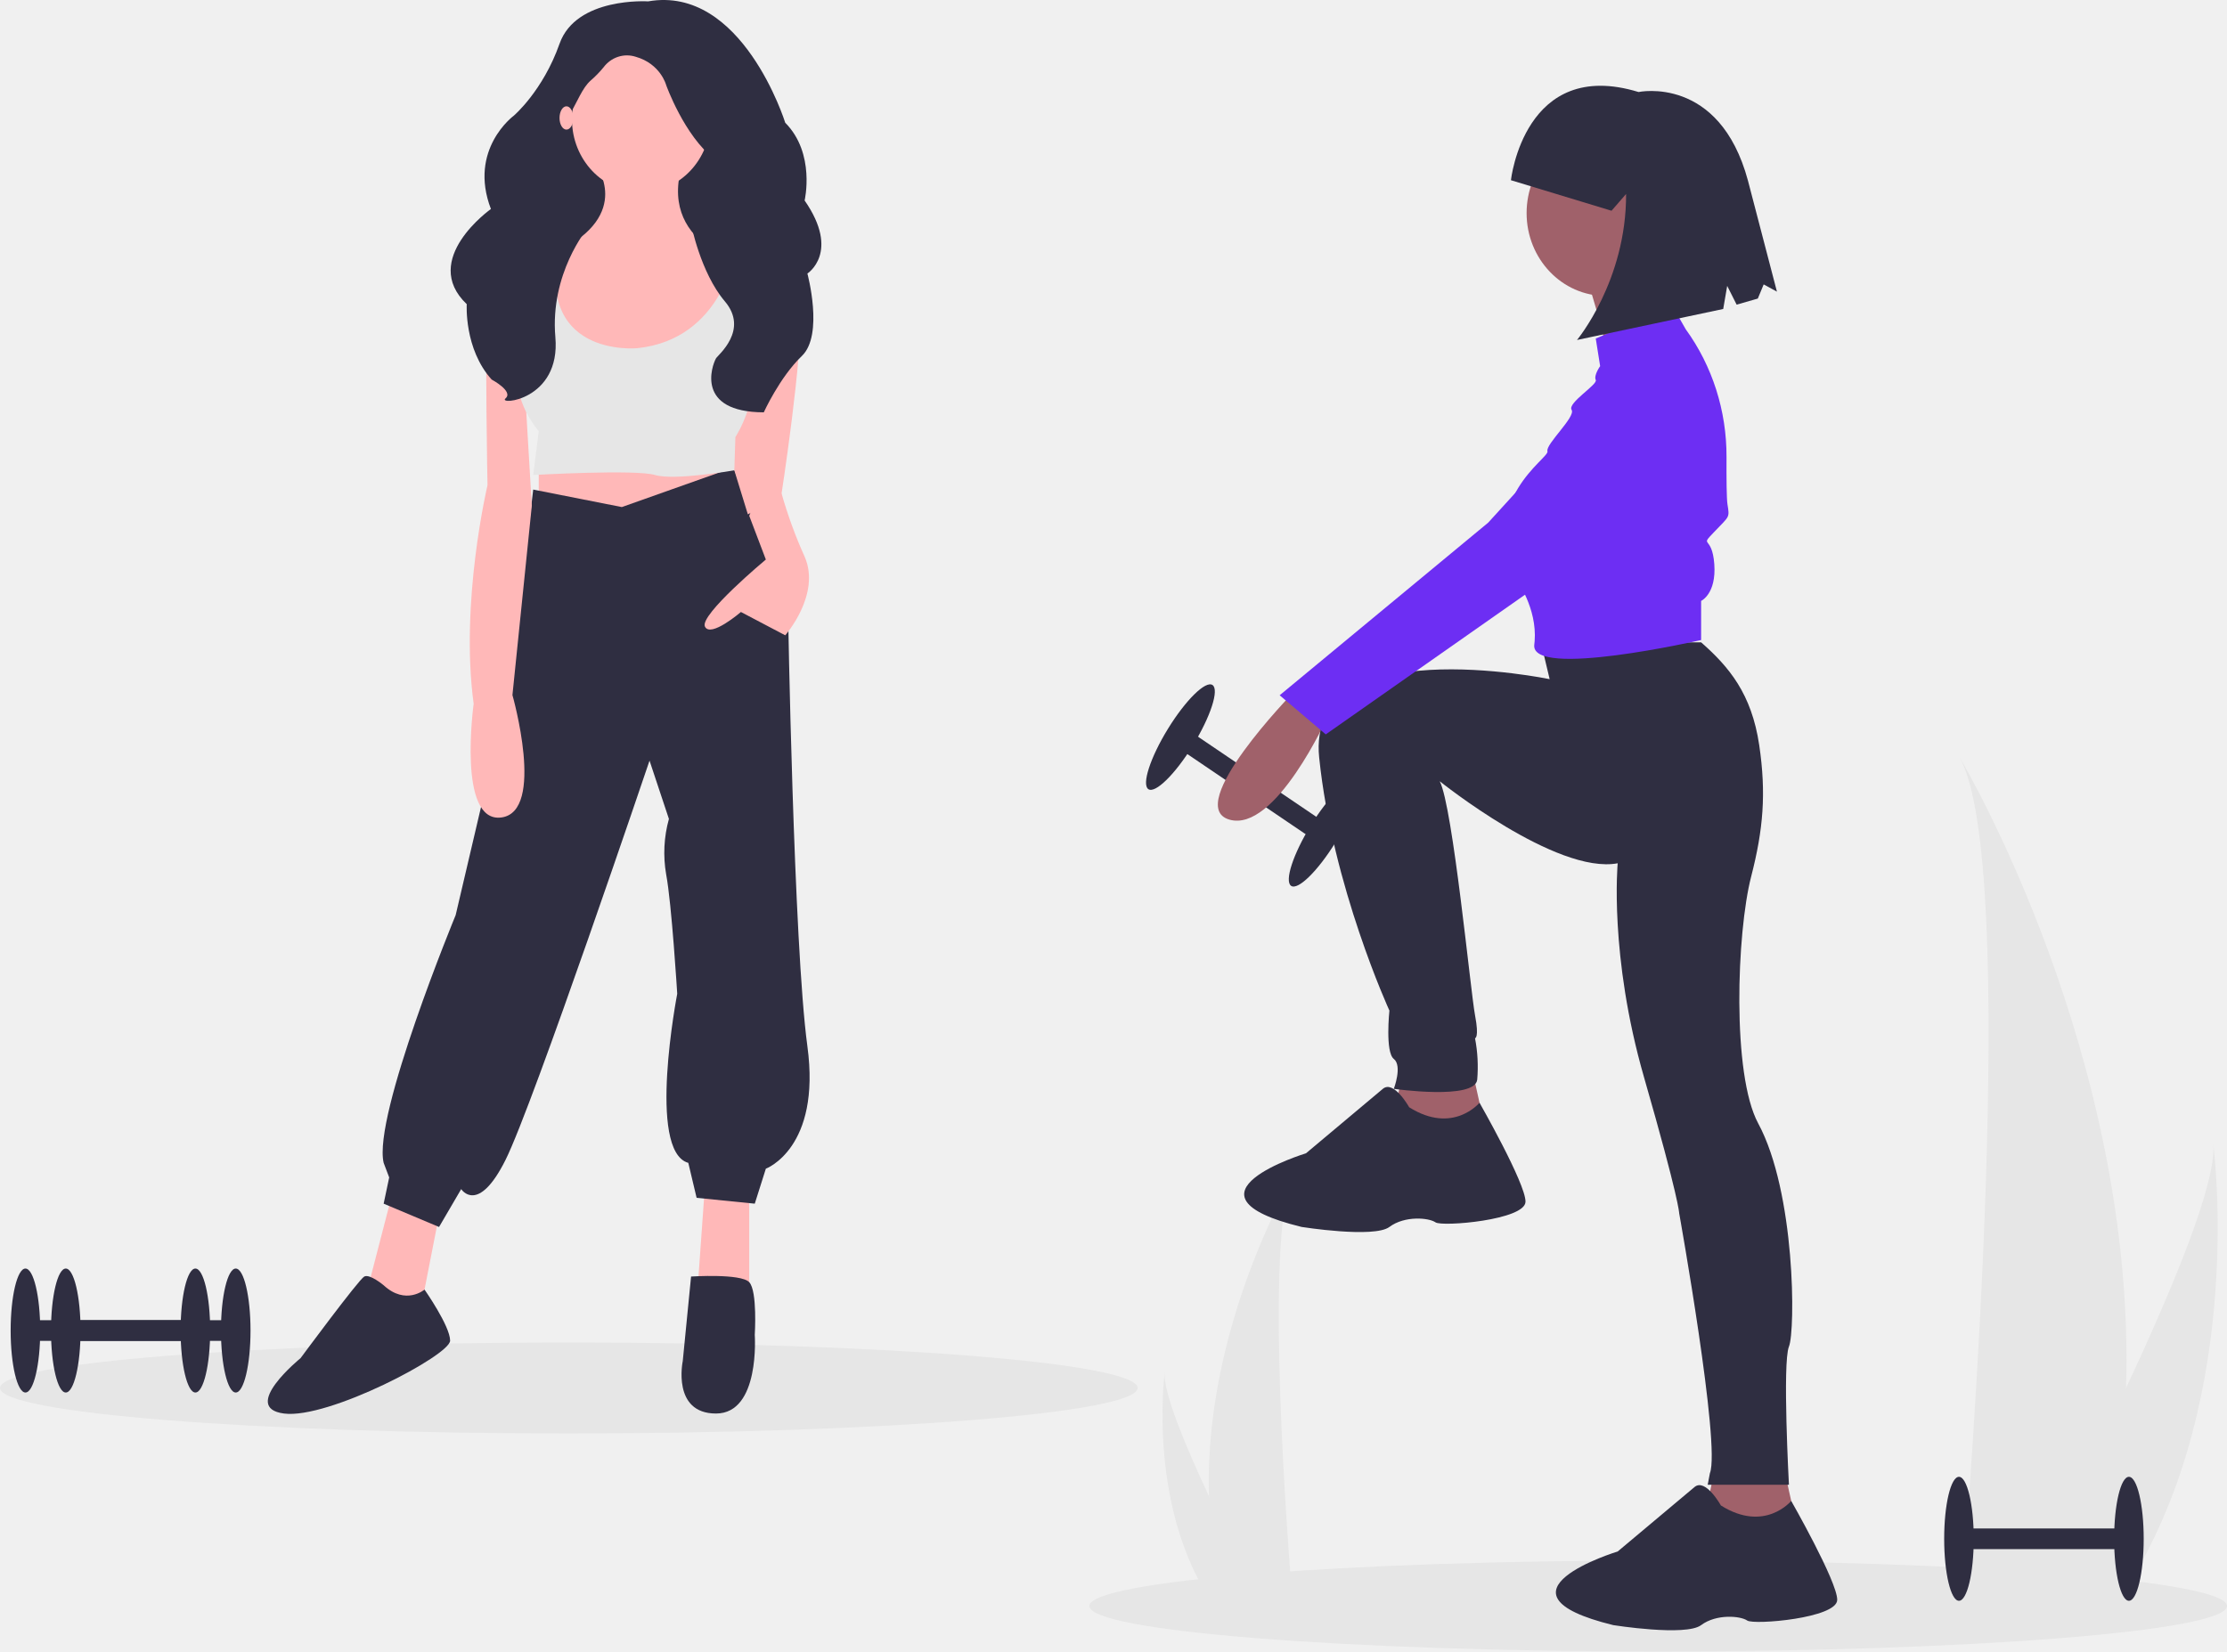
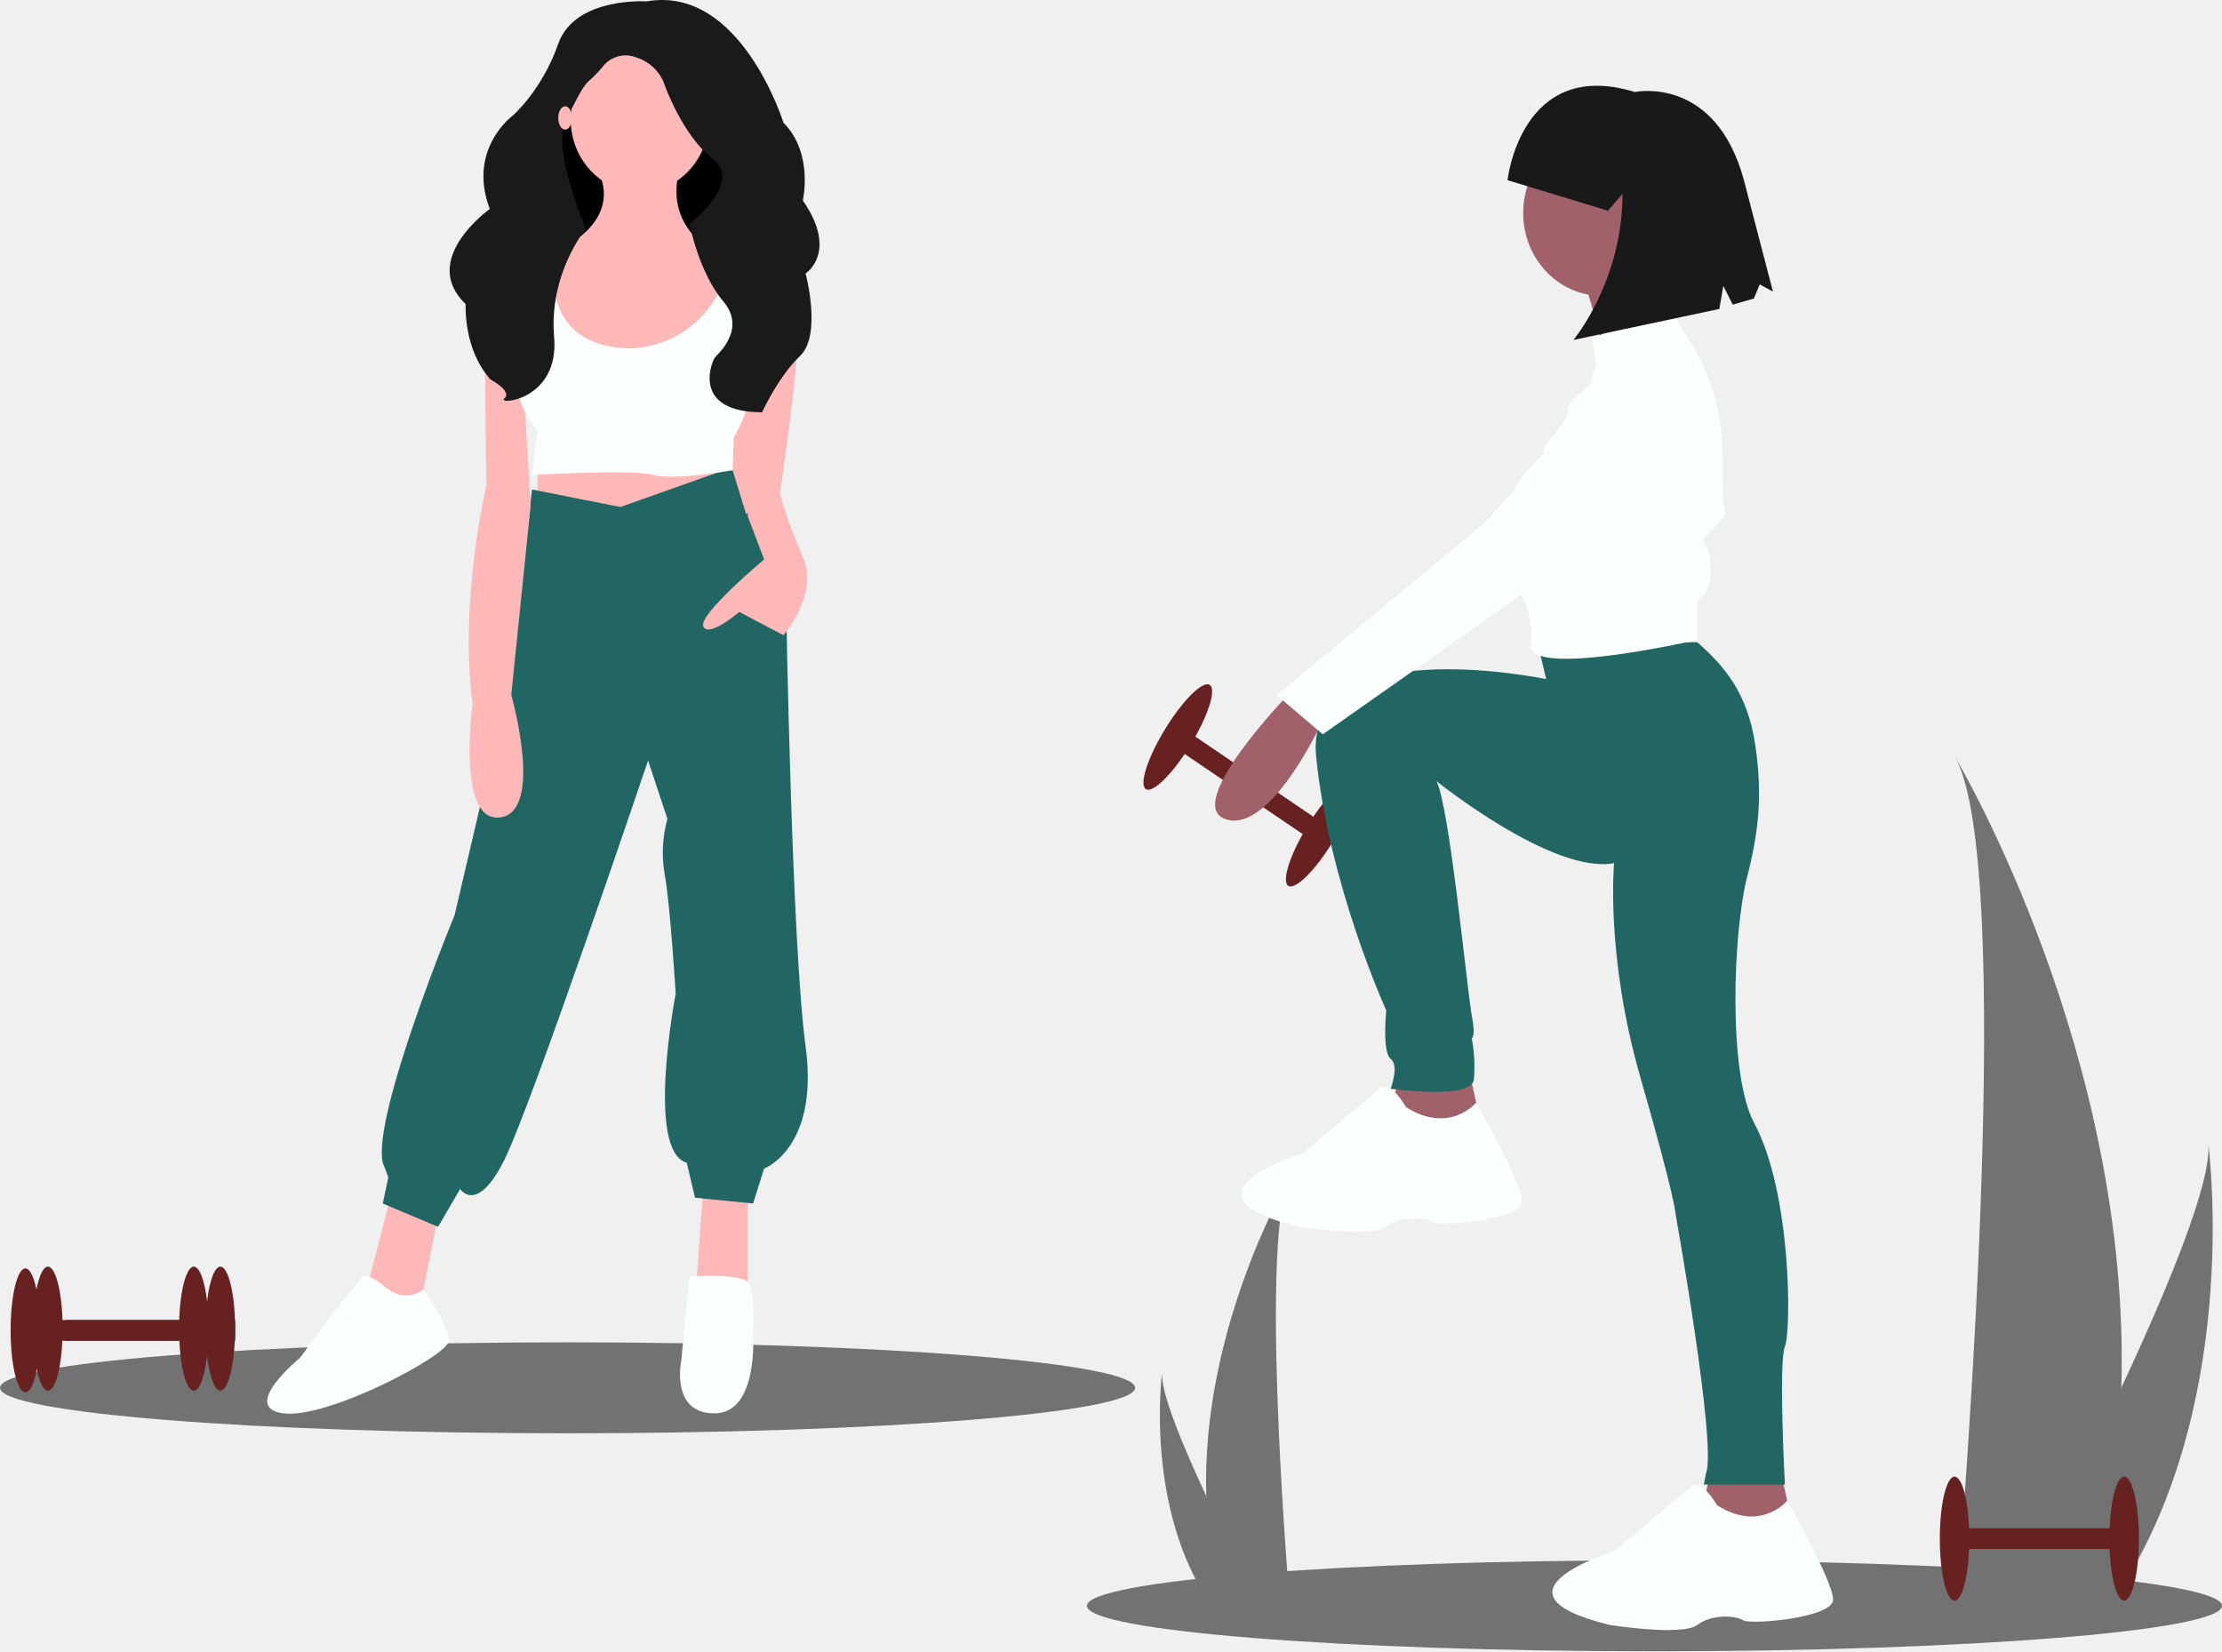
- <svg xmlns="http://www.w3.org/2000/svg" width="790" height="586" viewBox="0 0 790 586" fill="none">
-   <g clip-path="url(#clip0_19_20)">
-     <path d="M420.641 258.465L416.848 264.623L467.493 298.933L471.285 292.775L420.641 258.465Z" fill="#2F2E41" />
-     <path d="M473.794 298.837C480.079 288.634 483.201 279.026 480.769 277.378C478.337 275.731 471.271 282.667 464.986 292.87C458.702 303.074 455.579 312.681 458.012 314.329C460.444 315.977 467.51 309.041 473.794 298.837Z" fill="#2F2E41" />
-     <path d="M423.148 264.528C429.432 254.324 432.555 244.717 430.123 243.069C427.691 241.421 420.624 248.357 414.34 258.561C408.056 268.764 404.933 278.372 407.365 280.019C409.798 281.667 416.864 274.731 423.148 264.528Z" fill="#2F2E41" />
-     <path d="M588.217 586C699.659 586 790 578.773 790 569.859C790 560.944 699.659 553.717 588.217 553.717C476.776 553.717 386.435 560.944 386.435 569.859C386.435 578.773 476.776 586 588.217 586Z" fill="#E6E6E6" />
-     <path d="M201.783 508.636C313.224 508.636 403.565 501.41 403.565 492.495C403.565 483.581 313.224 476.354 201.783 476.354C90.341 476.354 0 483.581 0 492.495C0 501.41 90.341 508.636 201.783 508.636Z" fill="#E6E6E6" />
-     <path d="M754.201 492.46C753.539 518.393 749.397 544.098 741.898 568.819C741.726 569.393 741.547 569.958 741.367 570.532H695.453C695.502 570.018 695.551 569.444 695.6 568.819C698.661 531.907 716.312 307.249 695.208 268.829C697.053 271.946 757.76 375.174 754.201 492.46Z" fill="#E6E6E6" />
-     <path d="M750.755 568.819C750.372 569.393 749.972 569.967 749.564 570.532H715.12C715.381 570.044 715.683 569.47 716.034 568.819C721.725 558.048 738.567 525.845 754.201 492.46C771.002 456.584 786.416 419.347 785.117 405.87C785.517 408.909 797.143 501.571 750.755 568.819Z" fill="#E6E6E6" />
-     <path d="M428.868 530.904C429.204 544.067 431.306 557.115 435.113 569.662C435.2 569.954 435.291 570.241 435.382 570.532H458.687C458.662 570.271 458.638 569.98 458.613 569.662C457.059 550.926 448.1 436.893 458.812 417.392C457.875 418.974 427.061 471.371 428.868 530.904Z" fill="#E6E6E6" />
-     <path d="M430.617 569.662C430.811 569.954 431.014 570.245 431.222 570.532H448.705C448.572 570.284 448.419 569.993 448.241 569.662C445.352 564.195 436.803 547.849 428.868 530.904C420.34 512.694 412.516 493.792 413.175 486.952C412.972 488.495 407.071 535.528 430.617 569.662Z" fill="#E6E6E6" />
-     <path d="M458.613 245.884C458.613 245.884 419.678 285.902 436.031 290.802C452.383 295.702 471.072 254.051 471.072 254.051L458.613 245.884Z" fill="#A0616A" />
-     <path d="M497.548 380.638L492.875 403.506L527.917 405.139L522.466 380.638H497.548Z" fill="#A0616A" />
-     <path d="M608.123 521.927L603.451 544.794L638.492 546.428L633.04 521.927H608.123Z" fill="#A0616A" />
-     <path d="M546.606 227.917L549.72 240.984C549.72 240.984 463.285 223.016 467.957 268.751C472.63 314.486 492.876 358.588 492.876 358.588C492.876 358.588 491.318 373.288 494.433 375.739C497.548 378.189 494.433 386.356 494.433 386.356C494.433 386.356 523.245 390.439 524.023 383.089C524.44 378.175 524.178 373.224 523.245 368.388C523.245 368.388 524.802 368.388 523.245 360.221C521.687 352.054 515.396 286.19 510.724 277.206C510.724 277.206 552.057 310.403 573.86 306.319C573.86 306.319 570.745 338.987 583.204 382.272C595.664 425.557 595.663 430.457 595.663 430.457C595.663 430.457 610.459 512.943 606.565 522.744L605.786 526.827H634.598C634.598 526.827 632.262 483.542 634.598 477.826C636.934 472.109 636.934 423.107 623.696 398.606C614.322 381.255 616.068 330.947 621.196 311.062C625.502 294.363 626.589 281.511 624.065 264.416C621.366 246.135 613.305 236.579 603.45 227.917H546.606Z" fill="#2F2E41" />
-     <path d="M569.577 105.004C585.059 105.004 597.61 91.841 597.61 75.603C597.61 59.365 585.059 46.202 569.577 46.202C554.095 46.202 541.544 59.365 541.544 75.603C541.544 91.841 554.095 105.004 569.577 105.004Z" fill="#A0616A" />
-     <path d="M562.18 96.428C562.18 96.428 570.745 122.563 569.966 127.463C569.188 132.363 594.885 117.663 594.885 117.663C594.885 117.663 584.762 91.528 587.876 84.178L562.18 96.428Z" fill="#A0616A" />
-     <path d="M593.327 108.679L566.073 120.113L567.63 129.913C567.63 129.913 565.294 133.18 566.073 134.813C566.852 136.447 555.95 142.98 557.507 145.43C559.065 147.88 548.163 157.681 548.942 160.131C549.72 162.581 524.023 177.281 538.04 205.866C538.04 205.866 545.307 215.774 544.397 227.491C544.365 227.903 544.322 228.317 544.27 228.733C542.712 240.984 603.45 227.1 603.45 227.1V213.216C603.45 213.216 608.901 210.766 608.123 200.149C607.344 189.532 602.672 194.432 608.123 188.715C613.574 182.998 613.574 183.815 612.795 178.915C612.484 176.958 612.421 169.922 612.458 162.176C612.53 145.808 607.447 129.874 598 116.846L593.327 108.679Z" fill="#6D2EF3" />
-     <path d="M578.532 129.913L527.917 185.448L453.941 246.701L470.293 260.584L606.565 165.031C606.565 165.031 618.246 112.762 578.532 129.913Z" fill="#6D2EF3" />
-     <path d="M499.884 392.889C499.884 392.889 494.433 383.089 490.54 386.356L463.285 409.223C463.285 409.223 415.006 423.924 461.728 435.357C461.728 435.357 487.425 439.441 492.876 435.357C498.327 431.274 506.892 432.091 509.228 433.724C511.564 435.358 541.155 432.907 541.155 426.374C541.155 419.84 524.835 391.286 524.835 391.286C524.835 391.286 515.458 402.69 499.884 392.889Z" fill="#2F2E41" />
-     <path d="M610.459 534.178C610.459 534.178 605.008 524.377 601.114 527.644L573.86 550.512C573.86 550.512 525.581 565.212 572.303 576.646C572.303 576.646 598 580.729 603.45 576.646C608.901 572.562 617.467 573.379 619.803 575.012C622.139 576.646 651.73 574.196 651.73 567.662C651.73 561.129 635.409 532.574 635.409 532.574C635.409 532.574 626.033 543.978 610.459 534.178Z" fill="#2F2E41" />
-     <path d="M535.982 63.943C535.982 63.943 540.722 20.244 581.26 32.652C581.26 32.652 609.939 26.534 620.068 64.1L630.349 103.485L625.643 100.92L623.563 105.942L616.052 108.099L612.7 101.441L611.287 109.636L559.419 120.635C559.419 120.635 576.961 99.614 576.836 68.828L571.67 74.779L535.982 63.943Z" fill="#2F2E41" />
-     <path d="M257.429 28.41H192.587V113.215H257.429V28.41Z" fill="#2F2E41" />
-     <path d="M139.043 423.995L130.201 458.124L144.939 469.5L148.868 466.397L155.745 431.235L139.043 423.995Z" fill="#FFB8B8" />
-     <path d="M250.061 420.893L247.113 462.261H265.78V423.995L250.061 420.893Z" fill="#FFB8B8" />
-     <path d="M191.113 159.237V184.058L227.465 190.263L258.903 176.819L253.008 161.305L191.113 159.237Z" fill="#FFB8B8" />
-     <path d="M220.587 179.922L189.149 173.716L181.289 240.94L161.64 324.711C161.64 324.711 132.167 396.071 136.097 412.619L138.061 417.79L136.097 427.098L155.746 435.371L163.605 421.927C163.605 421.927 169.5 431.235 179.324 411.585C189.149 391.935 230.412 269.898 230.412 269.898L237.289 290.582C235.51 296.963 235.174 303.691 236.307 310.232C238.272 320.574 240.236 352.635 240.236 352.635C240.236 352.635 229.43 408.482 244.166 412.619L247.114 425.029L267.745 427.098L271.675 414.687C271.675 414.687 291.324 407.448 286.412 371.25C281.499 335.053 279.535 216.119 279.535 216.119L260.18 165.883L220.587 179.922Z" fill="#2F2E41" />
-     <path d="M136.097 456.056C136.097 456.056 131.184 451.919 129.219 452.953C127.254 453.987 106.623 481.911 106.623 481.911C106.623 481.911 85.009 499.492 100.728 501.561C116.447 503.629 159.675 480.877 159.675 475.706C159.675 470.535 150.592 457.584 150.592 457.584C150.592 457.584 143.956 463.295 136.097 456.056Z" fill="#2F2E41" />
-     <path d="M245.149 452.953C245.149 452.953 262.833 451.797 265.78 454.96C268.728 458.124 267.745 473.637 267.745 473.637C267.745 473.637 269.71 501.561 253.991 501.561C238.272 501.561 242.201 482.945 242.201 482.945L245.149 452.953Z" fill="#2F2E41" />
-     <path d="M227.465 68.227C241.029 68.227 252.026 56.651 252.026 42.372C252.026 28.092 241.029 16.516 227.465 16.516C213.9 16.516 202.903 28.092 202.903 42.372C202.903 56.651 213.9 68.227 227.465 68.227Z" fill="#FFB8B8" />
-     <path d="M211.254 58.402C211.254 58.402 225.008 75.984 197.5 89.428C169.991 102.873 217.149 158.72 217.149 158.72C217.149 158.72 272.166 137.002 267.254 94.599C267.254 94.599 233.85 88.394 241.71 59.436L211.254 58.402Z" fill="#FFB8B8" />
-     <path d="M196.517 88.394C196.517 88.394 173.921 85.291 172.938 104.941C171.956 124.591 172.938 172.165 172.938 172.165C172.938 172.165 163.114 213.533 168.026 249.731C168.026 249.731 162.131 292.133 177.851 290.065C193.57 287.997 181.781 246.628 181.781 246.628L188.658 179.404L185.71 129.762L198.482 99.77L196.517 88.394Z" fill="#FFB8B8" />
-     <path d="M261.549 92.963C261.549 92.963 282.973 92.531 283.956 109.078C284.938 125.626 277.078 176.302 277.078 176.302L265.289 182.507L254.482 147.344L261.549 92.963Z" fill="#FFB8B8" />
-     <path d="M267.745 177.853L265.78 183.024L271.675 198.537C271.675 198.537 248.096 218.187 250.061 222.324C252.026 226.461 262.833 217.153 262.833 217.153L278.552 225.427C278.552 225.427 291.324 210.948 285.429 197.503C282.164 190.275 279.432 182.795 277.258 175.129C277.258 175.129 268.728 174.751 267.745 177.853Z" fill="#FFB8B8" />
-     <path d="M192.096 84.774L189.149 118.903C189.149 118.903 175.395 133.382 191.114 153.032L189.149 168.545C189.149 168.545 225.5 166.477 232.377 168.545C239.254 170.614 260.493 166.88 260.493 166.88L260.868 155.101C260.868 155.101 270.692 140.622 267.745 118.903C264.798 97.185 267.745 89.945 267.745 89.945L260.868 88.911C260.868 88.911 256.447 120.455 225.991 123.557C225.991 123.557 188.166 127.177 198.973 84.774L192.096 84.774Z" fill="#E6E6E6" />
-     <path d="M229.921 0.486C229.921 0.486 204.377 -1.181 198.482 15.54C192.588 32.261 182.272 41.04 182.272 41.04C182.272 41.04 166.022 52.931 174.147 74.157C174.147 74.157 148.868 92.039 165.57 107.924C165.57 107.924 164.588 123.809 174.412 134.678C174.412 134.678 182.272 138.858 179.324 141.366C176.377 143.875 198.974 142.203 197.009 119.629C195.044 97.056 208.307 81.155 208.307 81.155C208.307 81.155 195.535 51.887 201.43 41.855C205.009 35.763 206.546 31.221 209.517 28.592C211.172 27.162 212.706 25.586 214.103 23.88C215.421 22.123 217.214 20.825 219.249 20.157C221.283 19.49 223.462 19.483 225.5 20.139C234.342 22.647 236.307 30.171 236.307 30.171C236.307 30.171 242.693 48.146 253.5 56.507C264.307 64.868 245.149 79.498 245.149 79.498C245.149 79.498 248.479 96.724 257.13 106.923C265.78 117.121 254.636 126.01 253.991 127.154C252.517 129.762 246.632 146.237 270.943 146.31C270.943 146.31 276.587 133.842 284.447 126.317C292.307 118.793 286.412 97.056 286.412 97.056C286.412 97.056 298.201 89.531 285.429 71.138C285.429 71.138 289.359 54.417 278.552 43.548C278.552 43.548 263.324 -5.366 229.921 0.486Z" fill="#2F2E41" />
-     <path d="M200.938 45.991C202.295 45.991 203.394 44.139 203.394 41.855C203.394 39.57 202.295 37.718 200.938 37.718C199.582 37.718 198.482 39.57 198.482 41.855C198.482 44.139 199.582 45.991 200.938 45.991Z" fill="#FFB8B8" />
-     <path d="M83.625 468.447H23.334V475.778H83.625V468.447Z" fill="#2F2E41" />
-     <path d="M83.626 494.107C86.521 494.107 88.868 484.26 88.868 472.113C88.868 459.965 86.521 450.118 83.626 450.118C80.73 450.118 78.383 459.965 78.383 472.113C78.383 484.26 80.73 494.107 83.626 494.107Z" fill="#2F2E41" />
-     <path d="M23.334 494.107C26.229 494.107 28.577 484.26 28.577 472.113C28.577 459.965 26.229 450.118 23.334 450.118C20.438 450.118 18.091 459.965 18.091 472.113C18.091 484.26 20.438 494.107 23.334 494.107Z" fill="#2F2E41" />
-     <path d="M69.313 468.447H9.021V475.778H69.313V468.447Z" fill="#2F2E41" />
-     <path d="M69.313 494.107C72.209 494.107 74.556 484.26 74.556 472.113C74.556 459.965 72.209 450.118 69.313 450.118C66.418 450.118 64.07 459.965 64.07 472.113C64.07 484.26 66.418 494.107 69.313 494.107Z" fill="#2F2E41" />
-     <path d="M9.021 494.107C11.917 494.107 14.264 484.26 14.264 472.113C14.264 459.965 11.917 450.118 9.021 450.118C6.126 450.118 3.779 459.965 3.779 472.113C3.779 484.26 6.126 494.107 9.021 494.107Z" fill="#2F2E41" />
-     <path d="M755.207 542.346H694.915V549.678H755.207V542.346Z" fill="#2F2E41" />
-     <path d="M755.207 568.006C758.102 568.006 760.45 558.159 760.45 546.012C760.45 533.865 758.102 524.018 755.207 524.018C752.311 524.018 749.964 533.865 749.964 546.012C749.964 558.159 752.311 568.006 755.207 568.006Z" fill="#2F2E41" />
-     <path d="M694.915 568.006C697.811 568.006 700.158 558.159 700.158 546.012C700.158 533.865 697.811 524.018 694.915 524.018C692.02 524.018 689.672 533.865 689.672 546.012C689.672 558.159 692.02 568.006 694.915 568.006Z" fill="#2F2E41" />
+ <svg xmlns="http://www.w3.org/2000/svg" width="335" height="249" viewBox="0 0 335 249" fill="none">
+   <g clip-path="url(#clip0_16_75)">
+     <path d="M178.373 109.826L176.765 112.442L198.241 127.021L199.849 124.404L178.373 109.826Z" fill="#672121" />
+     <path d="M200.913 126.98C203.578 122.645 204.902 118.562 203.87 117.862C202.839 117.162 199.843 120.109 197.178 124.445C194.513 128.781 193.189 132.863 194.22 133.563C195.252 134.263 198.248 131.316 200.913 126.98Z" fill="#672121" />
+     <path d="M179.436 112.402C182.101 108.066 183.425 103.984 182.394 103.284C181.363 102.583 178.366 105.531 175.701 109.866C173.036 114.202 171.712 118.284 172.743 118.984C173.775 119.684 176.771 116.737 179.436 112.402Z" fill="#672121" />
+     <path d="M249.434 249C296.691 249 335 245.929 335 242.141C335 238.353 296.691 235.282 249.434 235.282C202.177 235.282 163.868 238.353 163.868 242.141C163.868 245.929 202.177 249 249.434 249Z" fill="#727272" />
+     <path d="M85.566 216.127C132.823 216.127 171.132 213.056 171.132 209.268C171.132 205.481 132.823 202.41 85.566 202.41C38.309 202.41 0 205.481 0 209.268C0 213.056 38.309 216.127 85.566 216.127Z" fill="#727272" />
+     <path d="M319.819 209.253C319.539 220.273 317.782 231.195 314.602 241.7C314.529 241.943 314.453 242.184 314.377 242.427H294.907C294.928 242.209 294.949 241.965 294.97 241.7C296.268 226.015 303.753 130.555 294.803 114.229C295.586 115.554 321.329 159.417 319.819 209.253Z" fill="#727272" />
+     <path d="M318.358 241.7C318.196 241.943 318.026 242.187 317.853 242.427H303.247C303.358 242.22 303.486 241.976 303.635 241.7C306.048 237.123 313.19 223.439 319.819 209.253C326.944 194.009 333.48 178.187 332.929 172.46C333.099 173.751 338.029 213.125 318.358 241.7Z" fill="#727272" />
+     <path d="M181.862 225.589C182.004 231.182 182.896 236.726 184.51 242.058C184.547 242.182 184.585 242.304 184.624 242.427H194.507C194.496 242.317 194.486 242.193 194.475 242.058C193.816 234.097 190.017 185.642 194.56 177.356C194.162 178.028 181.096 200.292 181.862 225.589Z" fill="#727272" />
+     <path d="M182.603 242.058C182.686 242.182 182.772 242.305 182.86 242.427H190.274C190.217 242.322 190.152 242.198 190.077 242.058C188.852 239.735 185.227 232.789 181.862 225.589C178.245 217.851 174.928 209.819 175.207 206.913C175.121 207.569 172.619 227.554 182.603 242.058Z" fill="#727272" />
+     <path d="M194.475 104.48C194.475 104.48 177.965 121.484 184.899 123.566C191.833 125.648 199.758 107.95 199.758 107.95L194.475 104.48Z" fill="#A0616A" />
+     <path d="M210.986 161.739L209.004 171.456L223.864 172.15L221.552 161.739H210.986Z" fill="#A0616A" />
+     <path d="M257.875 221.774L255.894 231.491L270.753 232.185L268.441 221.774H257.875Z" fill="#A0616A" />
+     <path d="M231.789 96.845L233.109 102.398C233.109 102.398 196.456 94.763 198.437 114.196C200.419 133.63 209.004 152.369 209.004 152.369C209.004 152.369 208.344 158.616 209.665 159.657C210.986 160.698 209.665 164.168 209.665 164.168C209.665 164.168 221.882 165.903 222.212 162.78C222.389 160.692 222.278 158.588 221.882 156.533C221.882 156.533 222.543 156.533 221.882 153.063C221.222 149.593 218.554 121.606 216.573 117.789C216.573 117.789 234.1 131.895 243.346 130.159C243.346 130.159 242.025 144.041 247.308 162.433C252.592 180.825 252.591 182.907 252.591 182.907C252.591 182.907 258.866 217.957 257.214 222.122L256.884 223.857H269.102C269.102 223.857 268.111 205.464 269.102 203.035C270.092 200.606 270.092 179.784 264.479 169.374C260.504 162.001 261.244 140.624 263.419 132.175C265.245 125.079 265.705 119.618 264.635 112.354C263.491 104.586 260.072 100.526 255.893 96.845H231.789Z" fill="#216663" />
+     <path d="M241.529 44.618C248.095 44.618 253.417 39.024 253.417 32.125C253.417 25.225 248.095 19.632 241.529 19.632C234.964 19.632 229.642 25.225 229.642 32.125C229.642 39.024 234.964 44.618 241.529 44.618Z" fill="#A0616A" />
+     <path d="M238.393 40.974C238.393 40.974 242.025 52.079 241.694 54.161C241.365 56.243 252.261 49.997 252.261 49.997C252.261 49.997 247.969 38.892 249.289 35.769L238.393 40.974Z" fill="#A0616A" />
+     <path d="M251.601 46.179L240.044 51.038L240.704 55.202C240.704 55.202 239.713 56.59 240.044 57.284C240.374 57.978 235.751 60.754 236.411 61.795C237.072 62.836 232.449 67.001 232.779 68.042C233.109 69.083 222.212 75.329 228.156 87.475C228.156 87.475 231.238 91.686 230.852 96.664C230.838 96.839 230.82 97.015 230.798 97.192C230.137 102.398 255.893 96.498 255.893 96.498V90.599C255.893 90.599 258.205 89.558 257.875 85.046C257.545 80.535 255.563 82.617 257.875 80.188C260.186 77.758 260.186 78.106 259.856 76.024C259.724 75.192 259.698 72.202 259.713 68.911C259.744 61.956 257.588 55.185 253.582 49.65L251.601 46.179Z" fill="#FBFFFE" />
+     <path d="M245.327 55.202L223.864 78.8L192.494 104.827L199.428 110.726L257.214 70.124C257.214 70.124 262.168 47.914 245.327 55.202Z" fill="#FBFFFE" />
+     <path d="M211.976 166.944C211.976 166.944 209.665 162.78 208.014 164.168L196.456 173.885C196.456 173.885 175.984 180.132 195.796 184.99C195.796 184.99 206.693 186.725 209.004 184.99C211.316 183.255 214.948 183.602 215.938 184.296C216.929 184.99 229.477 183.949 229.477 181.173C229.477 178.396 222.557 166.263 222.557 166.263C222.557 166.263 218.58 171.109 211.976 166.944Z" fill="#FBFFFE" />
+     <path d="M258.866 226.98C258.866 226.98 256.554 222.815 254.903 224.204L243.346 233.921C243.346 233.921 222.873 240.167 242.685 245.025C242.685 245.025 253.582 246.76 255.893 245.025C258.205 243.29 261.837 243.637 262.828 244.331C263.818 245.025 276.367 243.984 276.367 241.208C276.367 238.432 269.446 226.298 269.446 226.298C269.446 226.298 265.47 231.144 258.866 226.98Z" fill="#FBFFFE" />
+     <path d="M227.284 27.17C227.284 27.17 229.294 8.602 246.484 13.874C246.484 13.874 258.645 11.275 262.94 27.237L267.3 43.972L265.304 42.882L264.422 45.016L261.237 45.933L259.816 43.104L259.217 46.586L237.222 51.26C237.222 51.26 244.661 42.328 244.608 29.246L242.417 31.775L227.284 27.17Z" fill="#191919" />
+     <path d="M109.163 12.072H81.667V48.107H109.163V12.072Z" fill="black" />
+     <path d="M58.961 180.162L55.212 194.664L61.462 199.497L63.128 198.179L66.044 183.238L58.961 180.162Z" fill="#FFB8B8" />
+     <path d="M106.039 178.844L104.788 196.421H112.704V180.162L106.039 178.844Z" fill="#FFB8B8" />
+     <path d="M81.042 67.662V78.209L96.457 80.846L109.788 75.133L107.288 68.541L81.042 67.662Z" fill="#FFB8B8" />
+     <path d="M93.54 76.451L80.209 73.814L76.876 102.379L68.543 137.974C68.543 137.974 56.045 168.296 57.712 175.328L58.545 177.525L57.712 181.48L66.044 184.996L69.377 179.283C69.377 179.283 71.877 183.238 76.042 174.889C80.209 166.539 97.706 114.684 97.706 114.684L100.623 123.473C99.868 126.184 99.726 129.043 100.206 131.822C101.039 136.217 101.872 149.84 101.872 149.84C101.872 149.84 97.29 173.57 103.539 175.328L104.789 180.601L113.537 181.48L115.204 176.207C115.204 176.207 123.536 173.131 121.453 157.75C119.37 142.369 118.537 91.832 118.537 91.832L110.329 70.486L93.54 76.451Z" fill="#216663" />
+     <path d="M57.712 193.785C57.712 193.785 55.629 192.027 54.795 192.466C53.962 192.906 45.214 204.771 45.214 204.771C45.214 204.771 36.048 212.241 42.714 213.121C49.379 213.999 67.71 204.332 67.71 202.134C67.71 199.937 63.859 194.434 63.859 194.434C63.859 194.434 61.045 196.861 57.712 193.785Z" fill="#FBFFFE" />
+     <path d="M103.956 192.466C103.956 192.466 111.455 191.975 112.704 193.319C113.954 194.664 113.537 201.255 113.537 201.255C113.537 201.255 114.371 213.121 107.705 213.121C101.039 213.121 102.705 205.21 102.705 205.21L103.956 192.466Z" fill="#FBFFFE" />
+     <path d="M96.457 28.991C102.208 28.991 106.872 24.072 106.872 18.004C106.872 11.937 102.208 7.018 96.457 7.018C90.704 7.018 86.041 11.937 86.041 18.004C86.041 24.072 90.704 28.991 96.457 28.991Z" fill="#FFB8B8" />
+     <path d="M89.582 24.816C89.582 24.816 95.415 32.286 83.75 37.999C72.085 43.712 92.082 67.442 92.082 67.442C92.082 67.442 115.412 58.214 113.329 40.197C113.329 40.197 99.164 37.56 102.497 25.255L89.582 24.816Z" fill="#FFB8B8" />
+     <path d="M83.333 37.56C83.333 37.56 73.751 36.242 73.335 44.591C72.918 52.941 73.335 73.155 73.335 73.155C73.335 73.155 69.169 90.733 71.251 106.114C71.251 106.114 68.752 124.132 75.418 123.253C82.084 122.374 77.084 104.796 77.084 104.796L80.001 76.231L78.75 55.138L84.166 42.394L83.333 37.56Z" fill="#FFB8B8" />
+     <path d="M110.91 39.501C110.91 39.501 119.995 39.318 120.412 46.349C120.828 53.38 117.495 74.913 117.495 74.913L112.496 77.55L107.913 62.609L110.91 39.501Z" fill="#FFB8B8" />
+     <path d="M113.537 75.572L112.704 77.77L115.204 84.361C115.204 84.361 105.205 92.711 106.039 94.469C106.872 96.227 111.455 92.272 111.455 92.272L118.12 95.787C118.12 95.787 123.536 89.635 121.036 83.922C119.652 80.851 118.493 77.672 117.571 74.415C117.571 74.415 113.954 74.254 113.537 75.572Z" fill="#FFB8B8" />
+     <path d="M81.458 36.022L80.209 50.524C80.209 50.524 74.376 56.676 81.042 65.025L80.209 71.617C80.209 71.617 95.623 70.739 98.54 71.617C101.456 72.496 110.462 70.91 110.462 70.91L110.621 65.905C110.621 65.905 114.787 59.752 113.537 50.524C112.288 41.295 113.537 38.219 113.537 38.219L110.621 37.78C110.621 37.78 108.747 51.183 95.832 52.501C95.832 52.501 79.792 54.039 84.375 36.022H81.458Z" fill="#FBFFFE" />
+     <path d="M97.498 0.207C97.498 0.207 86.666 -0.502 84.166 6.603C81.667 13.708 77.293 17.439 77.293 17.439C77.293 17.439 70.402 22.491 73.847 31.51C73.847 31.51 63.128 39.109 70.21 45.858C70.21 45.858 69.794 52.608 73.96 57.227C73.96 57.227 77.293 59.003 76.043 60.069C74.793 61.135 84.375 60.424 83.542 50.832C82.709 41.24 88.333 34.484 88.333 34.484C88.333 34.484 82.917 22.048 85.416 17.785C86.934 15.196 87.586 13.266 88.846 12.149C89.548 11.542 90.198 10.872 90.79 10.147C91.349 9.4 92.11 8.849 92.973 8.565C93.835 8.281 94.759 8.279 95.623 8.557C99.373 9.623 100.206 12.82 100.206 12.82C100.206 12.82 102.914 20.458 107.497 24.011C112.08 27.563 103.956 33.78 103.956 33.78C103.956 33.78 105.368 41.099 109.036 45.433C112.704 49.766 107.979 53.544 107.705 54.03C107.08 55.138 104.584 62.138 114.894 62.169C114.894 62.169 117.287 56.871 120.62 53.674C123.953 50.477 121.453 41.24 121.453 41.24C121.453 41.24 126.452 38.043 121.036 30.227C121.036 30.227 122.703 23.122 118.12 18.504C118.12 18.504 111.663 -2.28 97.498 0.207Z" fill="#1A1A1A" />
+     <path d="M85.208 19.542C85.783 19.542 86.249 18.755 86.249 17.785C86.249 16.814 85.783 16.027 85.208 16.027C84.633 16.027 84.166 16.814 84.166 17.785C84.166 18.755 84.633 19.542 85.208 19.542Z" fill="#FFB8B8" />
+     <path d="M35.461 199.05H9.895V202.165H35.461V199.05Z" fill="#2F2E41" />
+     <path d="M33.223 209.692C34.451 209.692 35.446 205.507 35.446 200.346C35.446 195.184 34.451 191 33.223 191C31.995 191 31 195.184 31 200.346C31 205.507 31.995 209.692 33.223 209.692Z" fill="#672121" />
+     <path d="M7.223 209.692C8.451 209.692 9.446 205.507 9.446 200.346C9.446 195.184 8.451 191 7.223 191C5.995 191 5 195.184 5 200.346C5 205.507 5.995 209.692 7.223 209.692Z" fill="#672121" />
+     <path d="M29.392 199.05H3.826V202.165H29.392V199.05Z" fill="#672121" />
+     <path d="M29.223 209.692C30.451 209.692 31.446 205.507 31.446 200.346C31.446 195.184 30.451 191 29.223 191C27.995 191 27 195.184 27 200.346C27 205.507 27.995 209.692 29.223 209.692Z" fill="#672121" />
+     <path d="M3.826 209.953C5.053 209.953 6.049 205.769 6.049 200.608C6.049 195.446 5.053 191.262 3.826 191.262C2.598 191.262 1.602 195.446 1.602 200.608C1.602 205.769 2.598 209.953 3.826 209.953Z" fill="#672121" />
+     <path d="M320.246 230.451H294.679V233.566H320.246V230.451Z" fill="#672121" />
+     <path d="M320.246 241.354C321.474 241.354 322.469 237.17 322.469 232.009C322.469 226.847 321.474 222.663 320.246 222.663C319.018 222.663 318.023 226.847 318.023 232.009C318.023 237.17 319.018 241.354 320.246 241.354Z" fill="#672121" />
+     <path d="M294.679 241.354C295.907 241.354 296.902 237.17 296.902 232.009C296.902 226.847 295.907 222.663 294.679 222.663C293.452 222.663 292.456 226.847 292.456 232.009C292.456 237.17 293.452 241.354 294.679 241.354Z" fill="#672121" />
  </g>
  <defs>
-     <clipPath id="clip0_19_20">
-       <rect width="790" height="586" fill="white" />
+     <clipPath id="clip0_16_75">
+       <rect width="335" height="249" fill="white" />
    </clipPath>
  </defs>
</svg>
